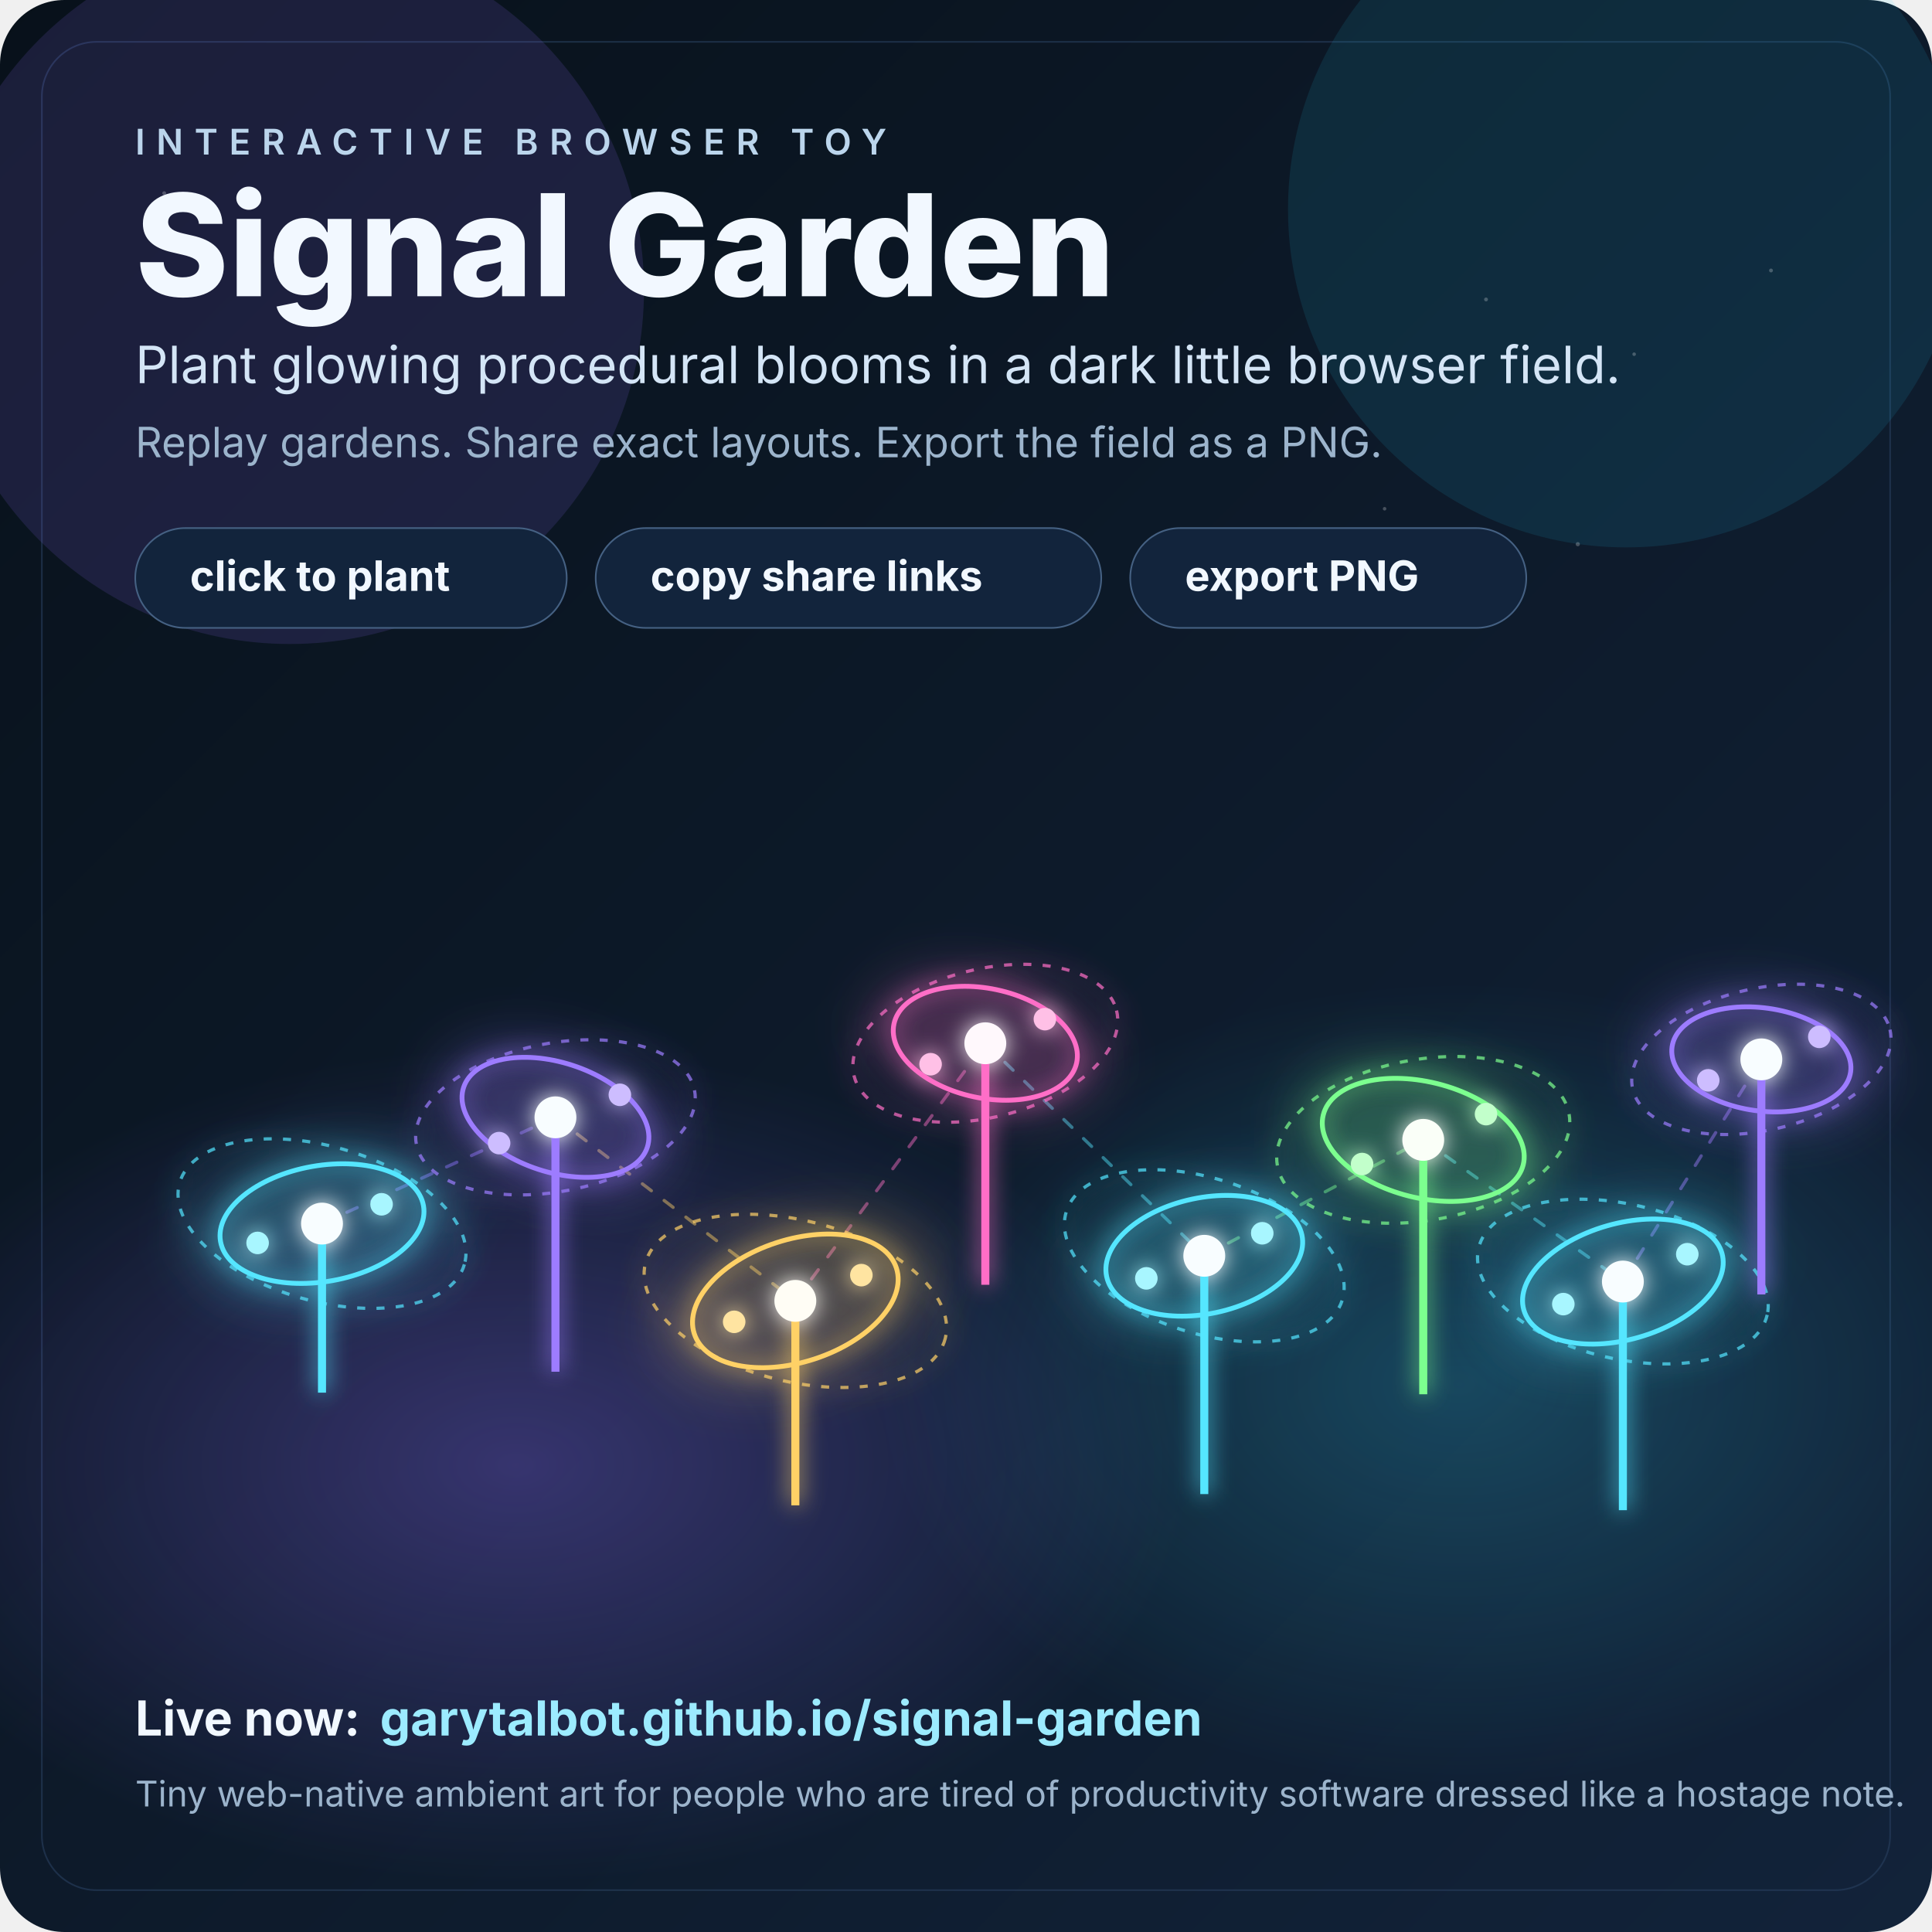
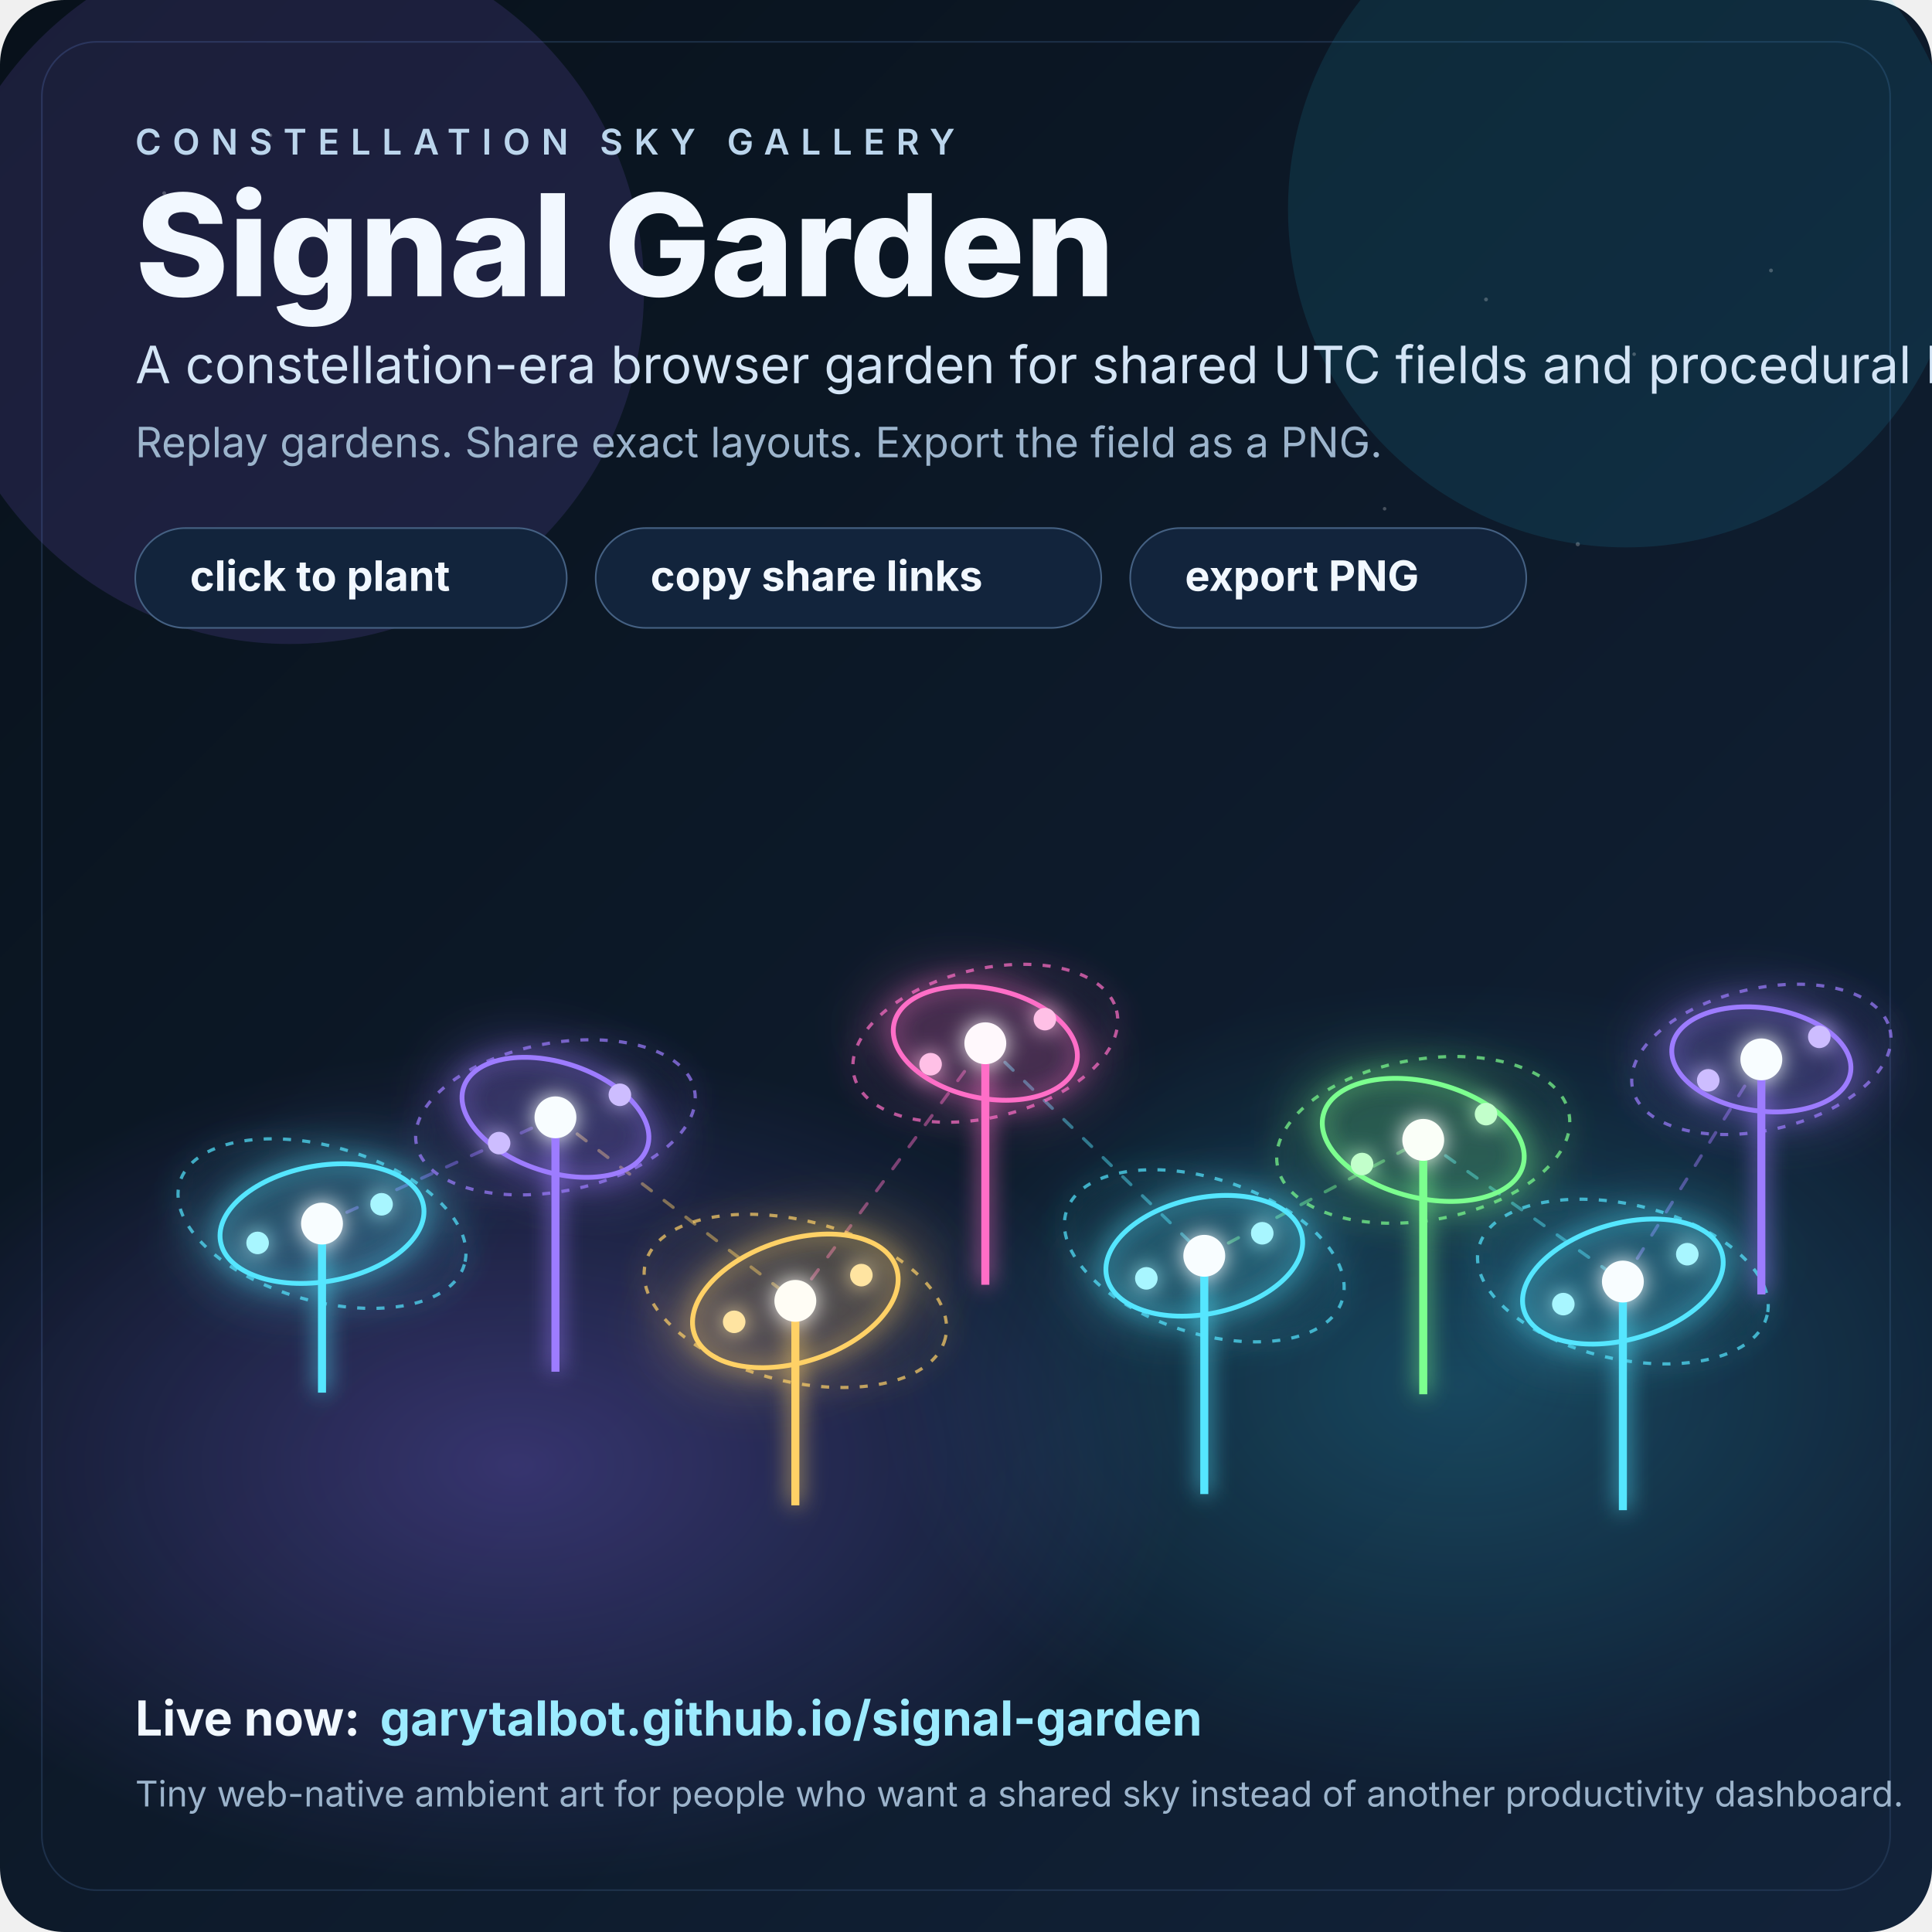
<svg xmlns="http://www.w3.org/2000/svg" viewBox="0 0 1200 1200" fill="none">
  <defs>
    <linearGradient id="bg" x1="0" y1="0" x2="1" y2="1">
      <stop offset="0%" stop-color="#08111a" />
      <stop offset="100%" stop-color="#12233a" />
    </linearGradient>
    <radialGradient id="glow-violet" cx="0" cy="0" r="1" gradientUnits="userSpaceOnUse" gradientTransform="translate(320 910) rotate(90) scale(260 420)">
      <stop offset="0%" stop-color="#8f6cff" stop-opacity="0.32" />
      <stop offset="100%" stop-color="#8f6cff" stop-opacity="0" />
    </radialGradient>
    <radialGradient id="glow-cyan" cx="0" cy="0" r="1" gradientUnits="userSpaceOnUse" gradientTransform="translate(905 860) rotate(90) scale(250 360)">
      <stop offset="0%" stop-color="#36d9ff" stop-opacity="0.22" />
      <stop offset="100%" stop-color="#36d9ff" stop-opacity="0" />
    </radialGradient>
    <filter id="soft" x="-50%" y="-50%" width="200%" height="200%">
      <feGaussianBlur stdDeviation="16" />
    </filter>
    <filter id="bloom" x="-50%" y="-50%" width="200%" height="200%">
      <feGaussianBlur stdDeviation="7" result="blur" />
      <feMerge>
        <feMergeNode in="blur" />
        <feMergeNode in="SourceGraphic" />
      </feMerge>
    </filter>
  </defs>
  <rect width="1200" height="1200" rx="40" fill="url(#bg)" />
  <rect x="26" y="26" width="1148" height="1148" rx="34" stroke="#28405f" stroke-opacity="0.6" />
  <circle cx="1010" cy="130" r="210" fill="#24d8ff" fill-opacity="0.1" />
  <circle cx="180" cy="180" r="220" fill="#8f6cff" fill-opacity="0.14" />
  <rect width="1200" height="1200" fill="url(#glow-violet)" />
  <rect width="1200" height="1200" fill="url(#glow-cyan)" />
  <g opacity="0.24">
    <circle cx="102" cy="120" r="1.2" fill="#fff" />
    <circle cx="168" cy="84" r="1.1" fill="#fff" />
    <circle cx="244" cy="148" r="1.3" fill="#fff" />
    <circle cx="923" cy="186" r="1.2" fill="#fff" />
    <circle cx="1015" cy="220" r="1.1" fill="#fff" />
    <circle cx="1100" cy="168" r="1.2" fill="#fff" />
    <circle cx="860" cy="316" r="1.1" fill="#fff" />
    <circle cx="980" cy="338" r="1.3" fill="#fff" />
  </g>
  <g font-family="Inter, Arial, sans-serif">
-     <text x="84" y="96" fill="#BBD5EC" font-size="22" font-weight="600" letter-spacing="7">INTERACTIVE BROWSER TOY</text>
+     <text x="84" y="96" fill="#BBD5EC" font-size="22" font-weight="600" letter-spacing="7">CONSTELLATION SKY GALLERY</text>
    <text x="84" y="184" fill="#F2F8FF" font-size="88" font-weight="800">Signal Garden</text>
-     <text x="84" y="238" fill="#D4E5F6" font-size="32">Plant glowing procedural blooms in a dark little browser field.</text>
+     <text x="84" y="238" fill="#D4E5F6" font-size="32">A constellation-era browser garden for shared UTC fields and procedural blooms.</text>
    <text x="84" y="284" fill="#9CB4CC" font-size="26">Replay gardens. Share exact layouts. Export the field as a PNG.</text>
  </g>
  <g transform="translate(84 328)">
    <rect x="0" y="0" width="268" height="62" rx="31" fill="#12243c" stroke="#456183" />
    <text x="34" y="39" fill="#F2F8FF" font-size="26" font-family="Inter, Arial, sans-serif" font-weight="700">click to plant</text>
    <rect x="286" y="0" width="314" height="62" rx="31" fill="#12243c" stroke="#456183" />
    <text x="320" y="39" fill="#F2F8FF" font-size="26" font-family="Inter, Arial, sans-serif" font-weight="700">copy share links</text>
    <rect x="618" y="0" width="246" height="62" rx="31" fill="#12243c" stroke="#456183" />
    <text x="652" y="39" fill="#F2F8FF" font-size="26" font-family="Inter, Arial, sans-serif" font-weight="700">export PNG</text>
  </g>
  <g stroke-linecap="round" stroke-dasharray="7 10" opacity="0.45">
    <line x1="200" y1="760" x2="345" y2="694" stroke="#8f6cff" stroke-width="2" />
    <line x1="345" y1="694" x2="494" y2="808" stroke="#ffd166" stroke-width="2" />
    <line x1="494" y1="808" x2="612" y2="648" stroke="#ff6ec7" stroke-width="2" />
    <line x1="612" y1="648" x2="748" y2="780" stroke="#55e6ff" stroke-width="2" />
    <line x1="748" y1="780" x2="884" y2="708" stroke="#7cff8f" stroke-width="2" />
    <line x1="884" y1="708" x2="1008" y2="796" stroke="#55e6ff" stroke-width="2" />
    <line x1="1008" y1="796" x2="1094" y2="658" stroke="#9d7bff" stroke-width="2" />
  </g>
  <g filter="url(#soft)">
    <ellipse cx="200" cy="760" rx="82" ry="48" fill="#55e6ff" fill-opacity="0.26" transform="rotate(-10 200 760)" />
    <ellipse cx="345" cy="694" rx="76" ry="44" fill="#9d7bff" fill-opacity="0.26" transform="rotate(18 345 694)" />
    <ellipse cx="494" cy="808" rx="88" ry="50" fill="#ffd166" fill-opacity="0.22" transform="rotate(-18 494 808)" />
    <ellipse cx="612" cy="648" rx="74" ry="42" fill="#ff6ec7" fill-opacity="0.24" transform="rotate(12 612 648)" />
    <ellipse cx="748" cy="780" rx="80" ry="46" fill="#55e6ff" fill-opacity="0.24" transform="rotate(-12 748 780)" />
    <ellipse cx="884" cy="708" rx="82" ry="48" fill="#7cff8f" fill-opacity="0.22" transform="rotate(14 884 708)" />
    <ellipse cx="1008" cy="796" rx="84" ry="48" fill="#55e6ff" fill-opacity="0.22" transform="rotate(-16 1008 796)" />
    <ellipse cx="1094" cy="658" rx="74" ry="42" fill="#9d7bff" fill-opacity="0.26" transform="rotate(8 1094 658)" />
  </g>
  <g filter="url(#bloom)" font-family="Inter, Arial, sans-serif">
    <g>
      <line x1="200" y1="865" x2="200" y2="760" stroke="#55e6ff" stroke-width="5" />
      <ellipse cx="200" cy="760" rx="64" ry="36" stroke="#55e6ff" stroke-width="3" transform="rotate(-10 200 760)" />
      <ellipse cx="200" cy="760" rx="92" ry="48" stroke="#55e6ff" stroke-width="2" stroke-dasharray="5 7" opacity="0.7" transform="rotate(16 200 760)" />
      <circle cx="200" cy="760" r="13" fill="#F8FDFF" />
      <circle cx="160" cy="772" r="7" fill="#A8F6FF" />
      <circle cx="237" cy="748" r="7" fill="#A8F6FF" />
    </g>
    <g>
      <line x1="345" y1="852" x2="345" y2="694" stroke="#9d7bff" stroke-width="5" />
      <ellipse cx="345" cy="694" rx="60" ry="34" stroke="#9d7bff" stroke-width="3" transform="rotate(18 345 694)" />
      <ellipse cx="345" cy="694" rx="88" ry="46" stroke="#9d7bff" stroke-width="2" stroke-dasharray="5 7" opacity="0.7" transform="rotate(-11 345 694)" />
      <circle cx="345" cy="694" r="13" fill="#F8FDFF" />
      <circle cx="310" cy="710" r="7" fill="#CDBDFF" />
      <circle cx="385" cy="680" r="7" fill="#CDBDFF" />
    </g>
    <g>
      <line x1="494" y1="935" x2="494" y2="808" stroke="#ffd166" stroke-width="5" />
      <ellipse cx="494" cy="808" rx="66" ry="38" stroke="#ffd166" stroke-width="3" transform="rotate(-18 494 808)" />
      <ellipse cx="494" cy="808" rx="96" ry="50" stroke="#ffd166" stroke-width="2" stroke-dasharray="5 7" opacity="0.7" transform="rotate(14 494 808)" />
      <circle cx="494" cy="808" r="13" fill="#FFFDF5" />
      <circle cx="456" cy="821" r="7" fill="#FFE4A1" />
      <circle cx="535" cy="792" r="7" fill="#FFE4A1" />
    </g>
    <g>
      <line x1="612" y1="798" x2="612" y2="648" stroke="#ff6ec7" stroke-width="5" />
      <ellipse cx="612" cy="648" rx="58" ry="34" stroke="#ff6ec7" stroke-width="3" transform="rotate(12 612 648)" />
      <ellipse cx="612" cy="648" rx="84" ry="46" stroke="#ff6ec7" stroke-width="2" stroke-dasharray="5 7" opacity="0.7" transform="rotate(-14 612 648)" />
      <circle cx="612" cy="648" r="13" fill="#FFF8FC" />
      <circle cx="578" cy="661" r="7" fill="#FFC0E6" />
      <circle cx="649" cy="633" r="7" fill="#FFC0E6" />
    </g>
    <g>
      <line x1="748" y1="928" x2="748" y2="780" stroke="#55e6ff" stroke-width="5" />
      <ellipse cx="748" cy="780" rx="62" ry="36" stroke="#55e6ff" stroke-width="3" transform="rotate(-12 748 780)" />
      <ellipse cx="748" cy="780" rx="90" ry="48" stroke="#55e6ff" stroke-width="2" stroke-dasharray="5 7" opacity="0.7" transform="rotate(18 748 780)" />
      <circle cx="748" cy="780" r="13" fill="#F8FDFF" />
      <circle cx="712" cy="794" r="7" fill="#A8F6FF" />
      <circle cx="784" cy="766" r="7" fill="#A8F6FF" />
    </g>
    <g>
      <line x1="884" y1="866" x2="884" y2="708" stroke="#7cff8f" stroke-width="5" />
      <ellipse cx="884" cy="708" rx="64" ry="36" stroke="#7cff8f" stroke-width="3" transform="rotate(14 884 708)" />
      <ellipse cx="884" cy="708" rx="92" ry="50" stroke="#7cff8f" stroke-width="2" stroke-dasharray="5 7" opacity="0.7" transform="rotate(-10 884 708)" />
      <circle cx="884" cy="708" r="13" fill="#FAFFF8" />
      <circle cx="846" cy="723" r="7" fill="#C2FFCB" />
      <circle cx="923" cy="692" r="7" fill="#C2FFCB" />
    </g>
    <g>
      <line x1="1008" y1="938" x2="1008" y2="796" stroke="#55e6ff" stroke-width="5" />
      <ellipse cx="1008" cy="796" rx="64" ry="36" stroke="#55e6ff" stroke-width="3" transform="rotate(-16 1008 796)" />
      <ellipse cx="1008" cy="796" rx="92" ry="48" stroke="#55e6ff" stroke-width="2" stroke-dasharray="5 7" opacity="0.7" transform="rotate(13 1008 796)" />
      <circle cx="1008" cy="796" r="13" fill="#F8FDFF" />
      <circle cx="971" cy="810" r="7" fill="#A8F6FF" />
      <circle cx="1048" cy="779" r="7" fill="#A8F6FF" />
    </g>
    <g>
      <line x1="1094" y1="804" x2="1094" y2="658" stroke="#9d7bff" stroke-width="5" />
      <ellipse cx="1094" cy="658" rx="56" ry="32" stroke="#9d7bff" stroke-width="3" transform="rotate(8 1094 658)" />
      <ellipse cx="1094" cy="658" rx="82" ry="44" stroke="#9d7bff" stroke-width="2" stroke-dasharray="5 7" opacity="0.7" transform="rotate(-13 1094 658)" />
      <circle cx="1094" cy="658" r="13" fill="#F8FDFF" />
      <circle cx="1061" cy="671" r="7" fill="#CDBDFF" />
      <circle cx="1130" cy="644" r="7" fill="#CDBDFF" />
    </g>
  </g>
  <g font-family="Inter, Arial, sans-serif">
    <text x="84" y="1078" fill="#F2F8FF" font-size="30" font-weight="700">Live now:</text>
    <text x="236" y="1078" fill="#9CEBFF" font-size="30" font-weight="700">garytalbot.github.io/signal-garden</text>
-     <text x="84" y="1122" fill="#9CB4CC" font-size="22">Tiny web-native ambient art for people who are tired of productivity software dressed like a hostage note.</text>
+     <text x="84" y="1122" fill="#9CB4CC" font-size="22">Tiny web-native ambient art for people who want a shared sky instead of another productivity dashboard.</text>
  </g>
</svg>
